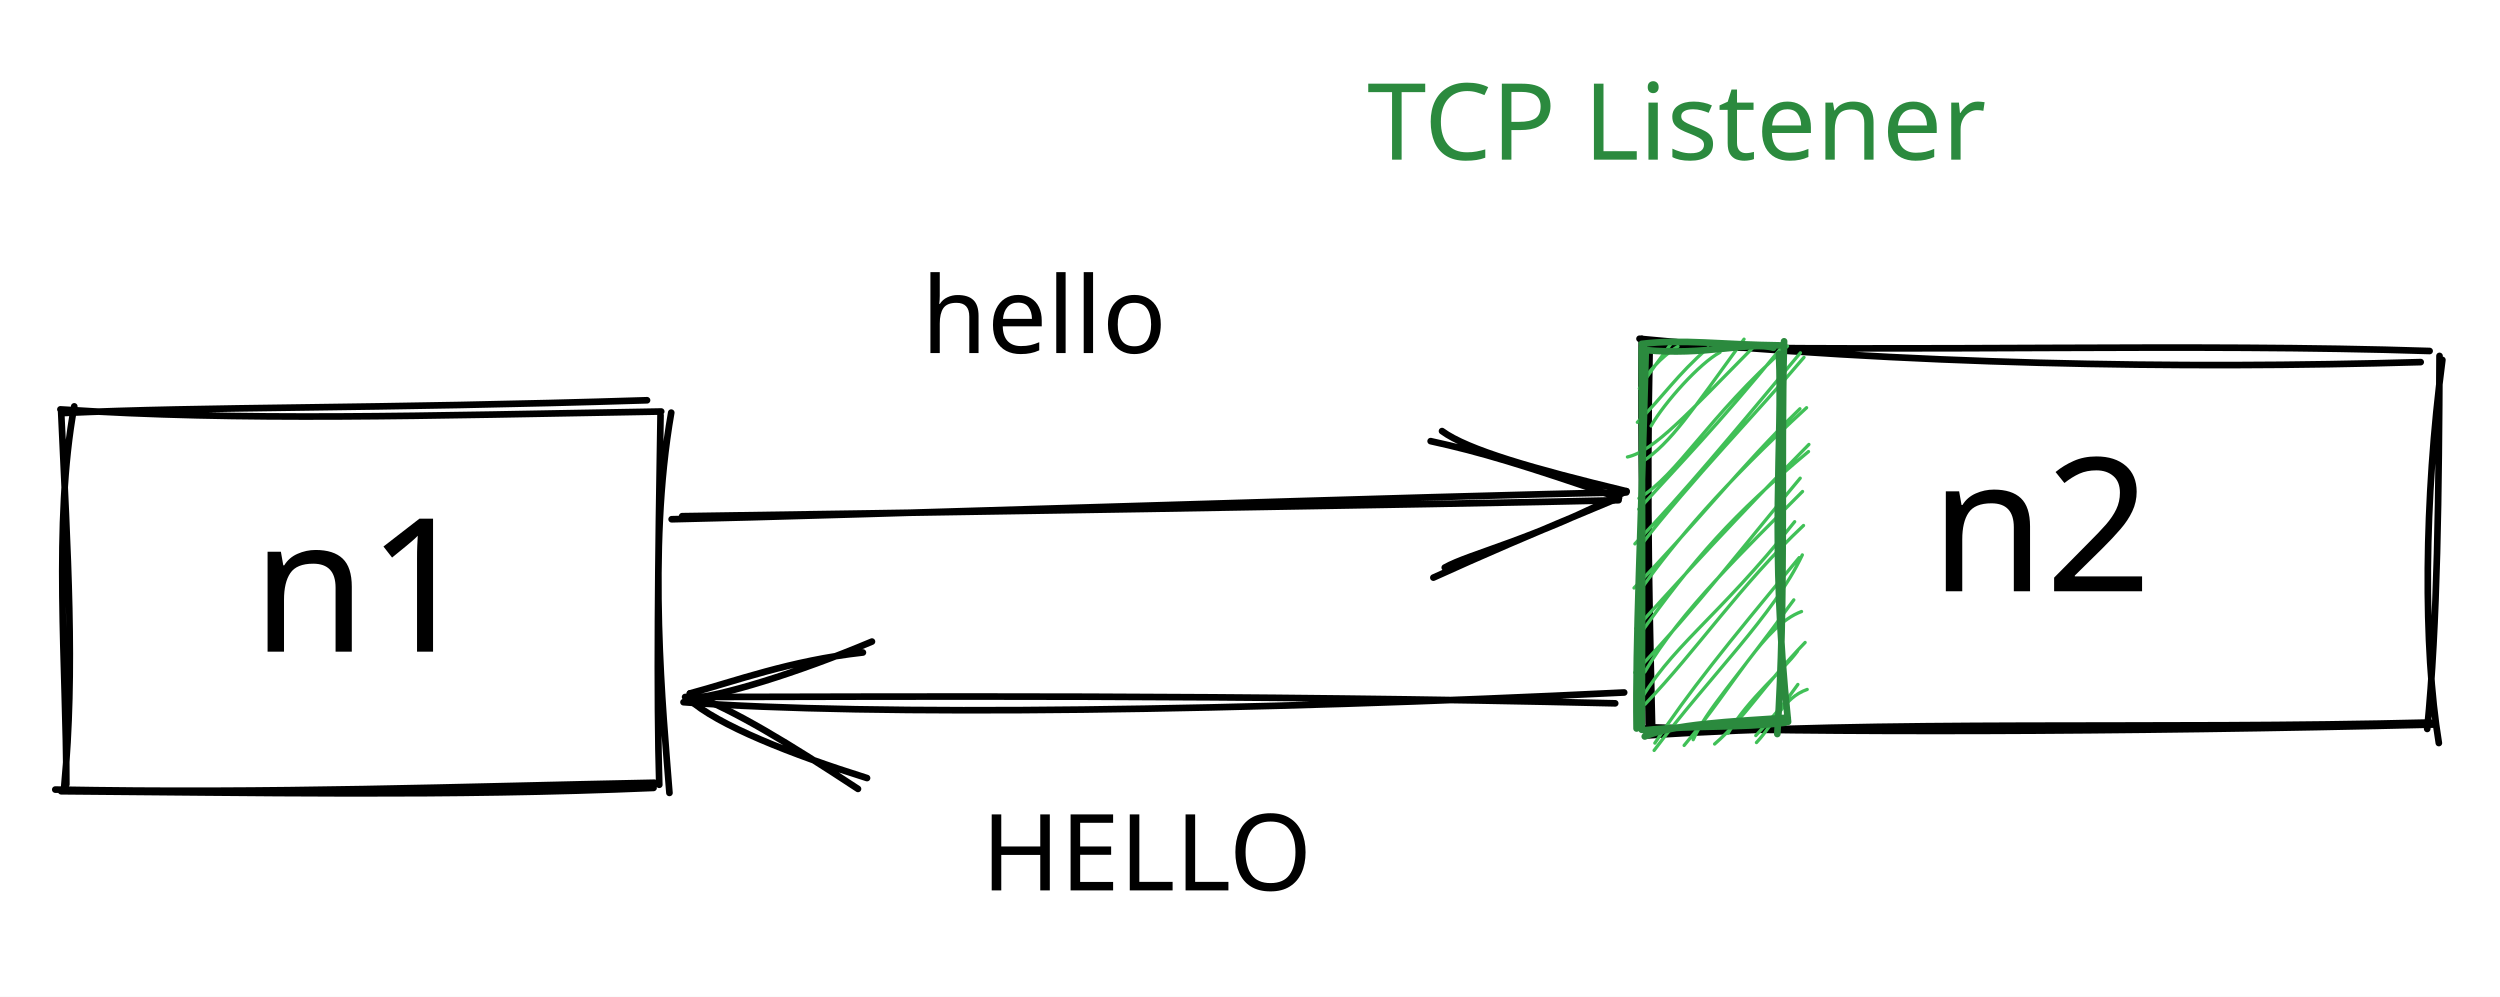
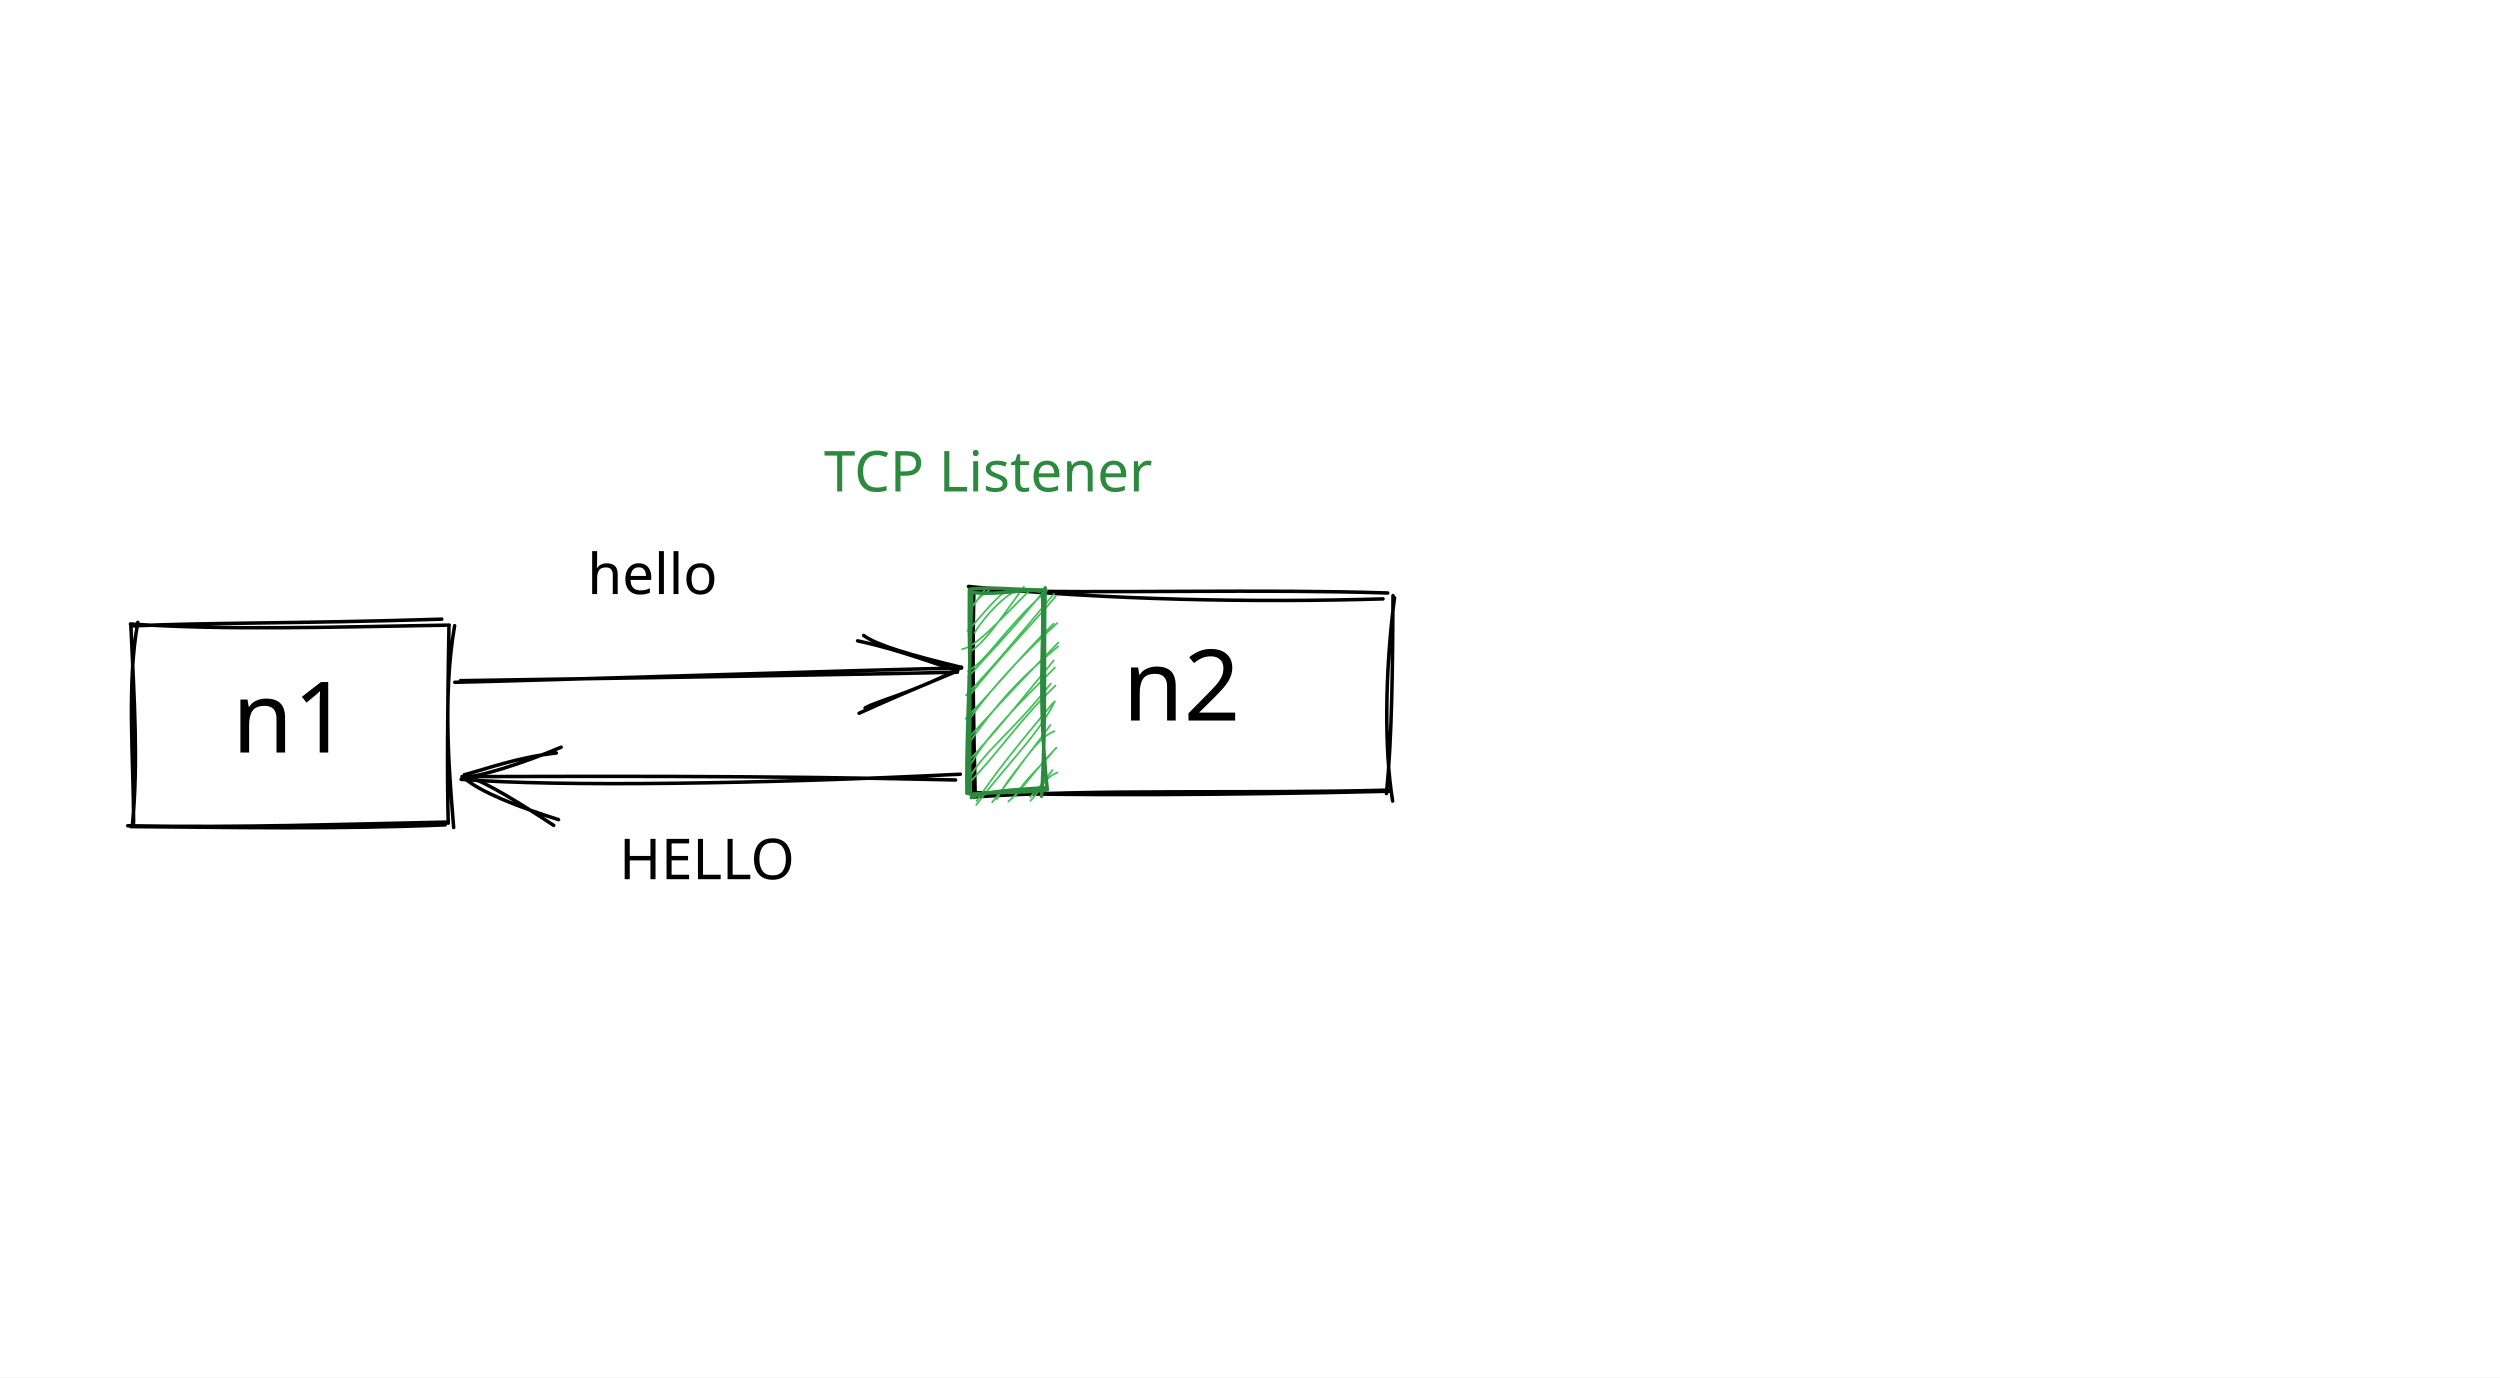
- <svg xmlns="http://www.w3.org/2000/svg" version="1.1" viewBox="0 0 375.723 149.812" width="375.723" height="149.812">
+ <svg xmlns="http://www.w3.org/2000/svg" version="1.1" viewBox="0 0 708.008 390.047" width="708.008" height="390.047">
  
-   eyJ2ZXJzaW9uIjoiMSIsImVuY29kaW5nIjoiYnN0cmluZyIsImNvbXByZXNzZWQiOnRydWUsImVuY29kZWQiOiJ4nN1ZWVPbSFx1MDAxMH7nV7ic16DMfeTNYc1CXGJcdTAwMDRcdTAwMDJcdFx0WylKWMLWWkhGkmNMiv++PbLxSL6Quda7Klx1MDAxN9hz9nT3193f6PdGrVbPhj2//r5W929ablx1MDAxOHiJO6i/Ne2//CRccuJcYrpI/juN+0krXHUwMDFm2cmyXvr+3Tu313PaQXZcdTAwMTHHXadcdTAwMTVfjab5oX/lR1lcblx1MDAwM/+C37Xa7/xvYaPEb2Vu1Fx1MDAwZf18Qt5l92KUTbdcdTAwMWXEUb6vwkxpqVx1MDAwNZpcZlxi0j9gu8z3oPfSXHJT3/aYpvqe2/l+2tnb/3LbTFx1MDAxM6/bPoiGzX2762VcdTAwMTCGx9kwXHUwMDFjXHUwMDFkym11+klBpjRL4q5/XHUwMDFheFlcdTAwMDf68VT7ZF5cdTAwMWGD0uysJO63O5GfpqU5cc9tXHUwMDA12dC0ISv+SFx072u25cZoQGOHaym4IHzSYaYyRFx1MDAxY8KpRsWOkTRbcVx1MDAxOCdGmjcof6w8XHUwMDE3bqvbXHUwMDA2oVwibzImS9wo7blcdFjJjlx1MDAxYozPqfSkqeNcdTAwMDftTlx1MDAwNm1cXNrt/Fxc2Vx1MDAxOCkulaBCTXrMJr1dL7f7z6I6XCJvrI6oXHUwMDFmhlYu09Gc9pWiv5R8JvNvrLBcdTAwMDVcdTAwMGJcdTAwMWZGfXrWb6Q0oo2+XG4uP1xc60anPlx1MDAxOXf3dv6yo8lH3evd3etcdTAwMDZJuu6X9HRLXHUwMDBmv+9cdTAwMWbG5V3u93eTJFx1MDAxZVRdN4n1ydXFt/jrvmpcdTAwMWNssvOTo5NcdTAwMWa9auuOv1lcdTAwMDX2e547cnAsXHUwMDE0YsYxKGXW/mFcdTAwMTB1p3VcdTAwMWLGra7FxEZB4Fx1MDAxOSyW9FqAIcV8XHUwMDExXGYxYlx1MDAwMkwvXHUwMDExq4zD+VZac1x1MDAxY3LCXHUwMDE24Fx1MDAxMNOXxyGhszikfFx1MDAxYYeUXHSOJELPXHUwMDA3w6WeJ1x1MDAwNEEreJ41cFx1MDAxY2XHwa3RMVGl1m33KlxihyVcdTAwMWLlLlx06olwUXupXHUwMDBm++VcdTAwMGLw0shGXHUwMDE4tI3D1ltwXHUwMDAyPyn5clx1MDAxNkBGm1xmuFxuPK+Yc1qwvVx1MDAwYmsmu1VyRZxcdTAwMDTtIHLDXHUwMDEzK91SYC1NckLjhehcdTAwMTJMK6Q1qVxmrujo9KtqXHUwMDFmx6rjX1xcsNP04uRzo7/u4JJEO5QgiqewRTV1MOR4JV9cdTAwMGVaXHUwMDE4q1lszclxWEtcblx1MDAxOY6SZ1x1MDAwM9fjctyR8L5+XHUwMDBl2bDZXHUwMDE5nOjdeLDX30Jn/+tcdTAwMWNHXHTjeJVI86hcdTAwMWPHtViEQi20kkxVrzTn22jdQSiRo+aAkCH24iAs5LIl+VxyM6ykVoq9UoKDXHUwMDBmW8HtnpjgyKsmuFx1MDAwN/LETIIjy1x1MDAxM9xcYtVzYKU0Wlx1MDAwNCuMXHUwMDE5kpoyWj27LY9fa1xuLK6oXHUwMDAzXHUwMDE5TmNKuFx1MDAxNEiU0YWlQ5hklFx1MDAwYsygmsfixUCGXHUwMDE5cSRQNYRcYmegdyxnQWc4JcgruCZcdTAwMTJJxfFcZlx1MDAwNjVjQFx1MDAwN8RKXHUwMDE4tFx1MDAxOePeYci45e6R0FxckfVcdTAwMTR06ibZhyDygqhdXHUwMDE2bHxTUaX8M2d2eyZEOWBTMCpCYFeuQamFIZdxq29cdTAwMGWyiVx1MDAxY5YrlDEg81xcQiydObxcdTAwMWZ5XHUwMDBmXHUwMDBitVx1MDAxY7JcdTAwMTOhiKNcdTAwMTRWWpmcxbWyXHUwMDAxpCBcdTAwMTNyiDDEjTPAoNBMzEhcdTAwMTS6abZcdTAwMTVfXVx1MDAwNVx1MDAxOWj+MFx1MDAwZaJsWsO5Klx1MDAxYlx1MDAwNvdcdTAwMWTf9aZ74UTFvulcdTAwMDDRMyuWqyD7rWZcdTAwMDGU/5h8//l27ujFjm2ezVx1MDAxOZ+2621cdTAwMTT/r1x1MDAxY9swRnK6eVx1MDAxMtw04JlBuqpcdTAwMWXcllx1MDAxN1FrXHUwMDFh3CThjiZEmdOCXHUwMDFkmE2YeXRjXGaUjzVcIoY4XHUwMDEzzF+wjlx1MDAwNyegYFx1MDAxMKSxVExqOaesJ1x1MDAwZYzSXGbouqRSXHUwMDEyQi2tXHUwMDFlhzeOtEBakleqMCCM2Xj//GGsYsSgXHUwMDBl1dLU2Fxcccm5XHUwMDE1qVx1MDAxY8Uk0Fx1MDAxZlx1MDAwNrUwhvBcdTAwMGbD7mG0Ylx1MDAxNKtcdTAwMWNaXHUwMDExeFx1MDAxNFx1MDAxOFx1MDAwM4PBmCD2XCK4XHUwMDE0xrhA4IFSQaVcdTAwMDaVIZ1NK/+lOLa52IfNM+u9K1x1MDAwNrJF1Fx1MDAwN/PFXHUwMDE3XHUwMDEwXHUwMDEwx1x1MDAwML2YVb/e+1x1MDAxZWwrruODo/2dgX+5g7ZcdTAwMWLetVj3MCZcYnIgXHUwMDExXG6JqUnUhSu0/Fx1MDAxZUJqh1x1MDAwMlx1MDAxZuAlcvTsJMiGXHUwMDAyXHUwMDFisayY95d8iFx1MDAxMYFBmteIUESUaN/jOFChpH2AXHUwMDAzdfwwjOfSIMxKgycsJ/QvsyUkKIt7i1x1MDAxOFDpXHUwMDEw03RnJMjjwIRcdTAwMTe+ssJcdTAwMWEjXHUwMDA1n1x1MDAxNW5cdTAwMTJ+uFx1MDAwN3/vfWm21HmEvWaC++q8/+f6g0k7SFNz0jlgYlx1MDAwMkHZXGblmqYveKPASVx1MDAxNTBcdTAwMTGkXHUwMDE15up1bsxfXHUwMDE5TDvNT58+r1x1MDAwM5hGgjxcbkxU0EVggliMXHUwMDA0XHUwMDEwq+pYXHUwMDFhNo/o9u6PaHDQOt/51f94Klx1MDAxObpZeywp6SBJuYRcbmdOYuJcYlxuXHUwMDA2RZdjiVxcKJf6TyitUaXMZEpcdTAwMDXDg/HzXZEvK541XHUwMDEwuqdez1VH08nWYe1TkGZ+VLx1+/dAVZJnKbaWvnuSXHUwMDBiKz9wOKI5KTjcQ/j6eHYrvlx1MDAxZLtcdTAwMWZ3U/e24581h3+T4Hzd8Vx1MDAwNVTPXHUwMDAx/8aESa4kQWX+SjV2wM8gTVx1MDAxOFr4RIy9YaiFuJzzdlx1MDAxNzsz+bDwKsoxd1x1MDAxNqX3zmPAXHUwMDAx31x1MDAxMcAh9evgjVx1MDAwM+NQK+Bt5JRcdTAwMWJjtlN3e73jXGaWnFBDXHUwMDEwNvDGOLTL1H9cdTAwMDX+4MNcdTAwMWPlXeaPcfXc0Y07+fnd4t3G3T/QhVx1MDAxMDsifQ==
+   eyJ2ZXJzaW9uIjoiMSIsImVuY29kaW5nIjoiYnN0cmluZyIsImNvbXByZXNzZWQiOnRydWUsImVuY29kZWQiOiJ4nO2aW1faSlx1MDAxNIDf/Vx1MDAxNSz6WtO5X/qGXHUwMDFlrNaKWq22ntXliiSSlJDEJIjY5X8/O1x1MDAwMUnCXHUwMDFkW1radXiwMDOZ2TN7f/sy6fetSqWa9EO7+rZStVx1MDAxZpqm51qR2au+Ttvv7Sh2XHUwMDAzXHUwMDFmukj2O1x1MDAwZbpRM1x1MDAxYukkSVx1MDAxOL9988ZcZkOj5SY3QdA2mkFn8Jjt2Vx1MDAxZNtPYlx1MDAxOPgv/K5Uvmd/XHUwMDBiXHUwMDBiRXYzMf2WZ2dcdTAwMGZkXflanLDx1kbgZ+sqqjUlWqjRXHUwMDAwN/5cdTAwMDeWS2xcdTAwMGJ6b00vtvOetKl6aDqfL53Do4+P9Tiy2q2G369cdTAwMWblq966nneW9L3Bpsym041cbjLFSVx1MDAxNLTtS9dKXHUwMDFj6Mdj7aPn4lx1MDAwMFx1MDAwZS1/Klxuui3Ht+O49ExcdTAwMTCaTTfpp21cYo1aXHUwMDA3h/C2krc8wC8quMFHLekzXGZcdFx1MDAwM3EkXHUwMDE1JnxMjN3AXHUwMDBiolSMVyj75ILcmM12XHUwMDBipPGt0ZgkMv04NCNQTz6uN9yg0qMmx3ZbTpIqQ+bL2dkpY6S4VIJcdTAwMTaUkC5cdTAwMTJcdTAwMWVYmcK/XHUwMDE2z8G3hufgdz0vlyvtqI9cdTAwMWJJ0VBKxpLYXHUwMDBmubBcdTAwMDXVnvhdetWtxdSnta5yb3fudM2pjsY9vZ4+7eDh0/bdwcFdjURt82N8uav7n49OgvIqz+ubUVx1MDAxNPSWnTdcbvR55+ZcIvh0pGqNbXZ9fnr+JVxcbt7ht/xcdTAwMDC7oWVcdTAwMGUsXHUwMDFiXHUwMDBihZhAmFx1MDAxMCFy/Xuu31x1MDAxZT9bL2i2c1x1MDAxOLZcblx1MDAwMk9AWDrXXHUwMDAyf1xm8Vn8XHUwMDExJFIrlFQsXHLgdC1tOoBajVx1MDAwM4jl+lx1MDAwMSR0XHUwMDEyQMrHXHUwMDAxpEyAIFxi/Tz+XHUwMDE2mZxYweRyzVx1MDAwNn5y5j5mZqNKrXtmx/X6JeVktlxix+Pj4unFNqyXTcBLI2ue20ottdqEXHUwMDFk2FHJiFx1MDAxM1x1MDAxN2LYaEDHtaxilGnC8ibMXHUwMDE5XHUwMDFkLFx1MDAxM1x1MDAxZILIbbm+6Z3n0s0lam5YXHUwMDAz05mJXHUwMDE1ZkJqrOXyWPmnl59U6yxQjn1zwy7jm/PjWnfTsVx1MDAxMohcdTAwMWFcdTAwMDRcZopcdTAwMGJSpotqYcDuS+0/XHUwMDFiLozVJF1Twlx1MDAxYqiBQnCj5DeHt1NhfTr2WL/u9M71QdA77O6iq78/vK3ia15cdTAwMTTehFx1MDAxMrM41JIgqlx0X1x1MDAxZcPpStp0XGZcdTAwMTkz5DRcZlx1MDAxOZJrx7BcdTAwMTDP5sQ4zLCSWin2V1x1MDAwNjnyS4PcglAxXHUwMDEx5Mj8IDfgelxuWFx1MDAxOIuZhVx1MDAxYpGKaFpU50Ky5nqwXHIli3FpXGJKXGKH9ExcbiTKdFx1MDAxMWwgxihGXHUwMDAyMykoXHUwMDE2a4NcZjNiSKjTXHUwMDEwXCKcaVxuyeskdMQgnCsoNTWRkNdyPMGgToXlYiVcdTAwMDbzmPFsMGTY8vRCNCHd1S9BM07MKNlxfcv1W2XBhvdcdTAwMTPLpIBcdTAwMTnMzW4q5TYyXHUwMDE4XHUwMDE1XHUwMDEyU4Ek41RBjVBcdTAwMTjVMsPUkVx1MDAxOTjXPodwMrF327dcdTAwMTbL9P7qUVxcnJnvXHUwMDBmYvPRsa/q/W/EvZ4mXHUwMDEzMlxiaFkgXGJbXHUwMDFjvqjckY5EwoZcdTAwMTBSYkyYwFxuXHUwMDExgdSETJ5cdTAwMTknu0Gn4yZw9CeB6yfjR5ydZS1cdTAwMDXfsU1rvFx1MDAxN/ZU7Fx1MDAxYvdcdTAwMTBhOmM5XHUwMDExyr9VcoKyXHUwMDFmo+9fX09cdTAwMWQ927LTz/aEUefzbVx1MDAxNf9d3bnR2ek7xFKW5lxyyzu3+WnUhjo3rrWhXGIniGNccmpgubPPvFx1MDAxYlPg3ZSUWf5AMF9jJlx1MDAwZjZcdTAwMDBeVFwijaViUsspiT0xYJRmhFNJJSiI5qX10L1xpFx1MDAwNVx1MDAwMkR/UYaxZje2tMtcdTAwMDA3XHUwMDA2iVx1MDAxNYd6k0jwUIJcIlJcdTAwMTg18Fx1MDAxOXB4UP9cYkqxJFx1MDAxYdQuXubGlnatyFx1MDAwMFx1MDAxZibBbyopQJ+Kslx0kaiBMGM6PUlcYktcdTAwMDLrP9qLbc824fQzabwrurFZtVx1MDAwZmEznVx1MDAxOOZcdTAwMTDtuVxcxYt9dvdcdTAwMTTXQeP0aL9n3+6jvZp1Jzbdi0HQMNI6XHUwMDBm88yHXHUwMDE1btGyi1xiXHUwMDA1IVxcUkXWes9XuD7NXHUwMDFkVi7m8z1cdTAwMWZiRGBauFx1MDAxNNr0XHUwMDEyqJDRLiiBXHUwMDFj2/OCqVVcdTAwMTBmpcGjXCLHs2+TOTVQXHUwMDEyhLNcbqDSJsarnYEgL4NcdM0udzDCQmhWKIhcdTAwMTbB9MVsfDv8WG+qa1x1MDAxZlv1XGJ31XX33abDxFx1MDAxMTG05oxcdTAwMTMxXHUwMDA1JiZcdTAwMDA1XCIlZVSuXHUwMDBmJk6WgYkgrTBXf9Cl+fIw7dc/fDjeXHUwMDA0mFx1MDAwNoK8XGImqKhmwcQwXHUwMDFjK+YrXFyO9+undO/gi99rNK/377vvLyVDXHUwMDBmXHUwMDFiz5JAXHUwMDEwmKBwwVBKTFx1MDAwNibOXGaMOZnPXHUwMDEyuVEmtX8gs0ZLRSashU5cdTAwMGJcXPzz7sg3h6bz3ZPKXHUwMDA3N05sv3jp9vugKskzl625r5+wmFx0XHUwMDE4XHUwMDE2kFxmwTlcdTAwMTc86VwiwuaXXHUwMDFiXHUwMDFiSpiAaIWQYkJxpGQxfFx1MDAwZt5BcUNcblx1MDAwMv1pXfiDlL1iqIm4nPKKXHUwMDE3XHUwMDFiXHUwMDE0QdZcXJy/8DbKSO8syvfvXHUwMDAz5NJ6XGaKNb3ut1L/vz5aXG6mgudcdTAwMWKHSTMkMacrwPSOhfpyx7G3PXLRODq6XGI796yx6TBRml51j5ty+iyhanHaNzVcZq1cdTAwMWGuhFJcdTAwMDB0+f9k5C+VJDLALJScfLmkXHUwMDA1h1SQK7ZcdTAwMDJMk1x1MDAxN9vPRflLL7ZcdTAwMTXgvLK1blxyXHUwMDExqJpheJbAlCPRYFx1MDAwZq41jHb5NNV71+7tTHFQt9knXHUwMDA1LJM/tTI72+fT1tN/4qzgJyJ9
  <defs>
    <style class="style-fonts">
      @font-face {
        font-family: "Virgil";
        src: url("https://unpkg.com/@excalidraw/excalidraw@0.14.2/dist/excalidraw-assets/Virgil.woff2");
      }
      @font-face {
        font-family: "Cascadia";
        src: url("https://unpkg.com/@excalidraw/excalidraw@0.14.2/dist/excalidraw-assets/Cascadia.woff2");
      }
    </style>
  </defs>
-   <rect x="0" y="0" width="375.723" height="149.812" fill="#ffffff" />
-   <g stroke-linecap="round" transform="translate(10 61.93555) rotate(0 44.5 28.5)">
+   <rect x="0" y="0" width="708.008" height="390.047" fill="#ffffff" />
+   <g stroke-linecap="round" transform="translate(37.86914 177.123) rotate(0 44.5 28.5)">
    <path d="M-0.68 0.15 C21.01 -0.86, 45.71 -0.47, 87.24 -1.78 M-0.92 -0.41 C26.27 1.39, 53.74 0.52, 89.37 -0.09 M90.88 0.08 C87.23 20.95, 89.69 45.25, 90.61 57.23 M89.27 0.46 C88.9 21.82, 88.68 42.99, 89.08 56.01 M88.33 55.7 C59.01 56.28, 31.1 57.33, -1.69 56.73 M88.22 56.48 C57.38 57.81, 27.37 57.17, -0.81 56.98 M-0.03 55.94 C0.01 38.95, -2.05 16.48, 1.16 -0.86 M-0.35 56.3 C1.31 38.6, 0.17 21.42, -0.82 -0.26" stroke="#000000" stroke-width="1" fill="none" />
  </g>
-   <g transform="translate(43 72.93555) rotate(0 11.5 17.5)">
+   <g transform="translate(70.86914 188.123) rotate(0 11.5 17.5)">
    <text x="11.5" y="25" font-family="Virgil, Segoe UI Emoji" font-size="28px" fill="#000000" text-anchor="middle" style="white-space: pre;" direction="ltr">n1</text>
  </g>
-   <g stroke-linecap="round" transform="translate(247.7227 52.86133) rotate(0 59 28.5)">
+   <g stroke-linecap="round" transform="translate(275.5918 168.0488) rotate(0 59 28.5)">
    <path d="M-1.32 -1.95 C38.78 1.92, 79.65 2.63, 116.08 1.56 M0.53 -0.81 C41.14 0.05, 81.54 -1.28, 117.42 -0.11 M119.34 1.23 C116.58 22.18, 116.45 44.54, 118.81 58.81 M118.91 0.63 C118.81 20.6, 118.63 41.01, 117.06 56.69 M117.52 55.72 C76.15 56.78, 34.95 55.29, 0.01 57.66 M118.12 56.03 C71.14 57.19, 23.99 57.27, -0.07 56.43 M0.05 55.93 C0.05 46.39, -1.25 32.35, -0.99 -1.97 M0.6 57.3 C0.23 40.44, -0.3 23.23, 0.21 -0.73" stroke="#000000" stroke-width="1" fill="none" />
  </g>
-   <g transform="translate(289.2227 63.86133) rotate(0 17.5 17.5)">
+   <g transform="translate(317.0918 179.0488) rotate(0 17.5 17.5)">
    <text x="17.5" y="25" font-family="Virgil, Segoe UI Emoji" font-size="28px" fill="#000000" text-anchor="middle" style="white-space: pre;" direction="ltr">n2</text>
  </g>
  <g stroke-linecap="round">
-     <g transform="translate(102.1323 76.92908) rotate(0 71.35425 -1.127918)">
+     <g transform="translate(130.0014 192.1166) rotate(0 71.35425 -1.127918)">
      <path d="M-1.19 1.11 C22.65 0.63, 118.36 -2.55, 142.29 -2.93 M0.39 0.65 C24.1 0.32, 117.61 -1.16, 141.12 -1.75" stroke="#000000" stroke-width="1" fill="none" />
    </g>
-     <g transform="translate(102.1323 76.92908) rotate(0 71.35425 -1.127918)">
+     <g transform="translate(130.0014 192.1166) rotate(0 71.35425 -1.127918)">
      <path d="M115 8.37 C118.75 6.25, 128.46 4.15, 142.3 -3.11 M113.29 9.88 C120.43 6.64, 126.96 3.79, 141.17 -2.11" stroke="#000000" stroke-width="1" fill="none" />
    </g>
-     <g transform="translate(102.1323 76.92908) rotate(0 71.35425 -1.127918)">
+     <g transform="translate(130.0014 192.1166) rotate(0 71.35425 -1.127918)">
      <path d="M114.59 -12.14 C118.43 -9.32, 128.24 -6.5, 142.3 -3.11 M112.88 -10.63 C120.3 -9.02, 126.93 -7.01, 141.17 -2.11" stroke="#000000" stroke-width="1" fill="none" />
    </g>
  </g>
  <mask />
  <g stroke-linecap="round">
-     <g transform="translate(244.3252 103.9335) rotate(0 -71.15535 1.071471)">
+     <g transform="translate(272.1943 219.121) rotate(0 -71.15535 1.071471)">
      <path d="M-1.58 1.77 C-57.4 0.42, -110.73 0.78, -141.36 0.82 M-0.23 0.14 C-56.69 2.92, -113.76 3.73, -141.6 1.6" stroke="#000000" stroke-width="1" fill="none" />
    </g>
-     <g transform="translate(244.3252 103.9335) rotate(0 -71.15535 1.071471)">
+     <g transform="translate(272.1943 219.121) rotate(0 -71.15535 1.071471)">
      <path d="M-114.64 -5.87 C-125.59 -4.66, -133.98 -1.5, -140.64 0.28 M-113.28 -7.51 C-124.45 -2.8, -136.29 0.83, -140.88 1.06" stroke="#000000" stroke-width="1" fill="none" />
    </g>
-     <g transform="translate(244.3252 103.9335) rotate(0 -71.15535 1.071471)">
+     <g transform="translate(272.1943 219.121) rotate(0 -71.15535 1.071471)">
      <path d="M-115.38 14.63 C-125.84 7.74, -133.94 2.81, -140.64 0.28 M-114.02 13 C-125.08 9.54, -136.63 5.03, -140.88 1.06" stroke="#000000" stroke-width="1" fill="none" />
    </g>
  </g>
  <mask />
-   <g transform="translate(138.472 39.05859) rotate(0 18 10)">
+   <g transform="translate(166.3412 154.2461) rotate(0 18 10)">
    <text x="0" y="14" font-family="Virgil, Segoe UI Emoji" font-size="16px" fill="#000000" text-anchor="start" style="white-space: pre;" direction="ltr">hello</text>
  </g>
-   <g transform="translate(147.4955 119.8125) rotate(0 26 10)">
+   <g transform="translate(175.3646 235) rotate(0 26 10)">
    <text x="0" y="14" font-family="Virgil, Segoe UI Emoji" font-size="16px" fill="#000000" text-anchor="start" style="white-space: pre;" direction="ltr">HELLO</text>
  </g>
-   <g transform="translate(205.4759 10) rotate(0 53 10)">
+   <g transform="translate(233.3451 125.1875) rotate(0 53 10)">
    <text x="0" y="14" font-family="Virgil, Segoe UI Emoji" font-size="16px" fill="#2b8a3e" text-anchor="start" style="white-space: pre;" direction="ltr">TCP Listener</text>
  </g>
-   <g stroke-linecap="round" transform="translate(246.5085 51.64685) rotate(0 10.6543 28.89258)">
+   <g stroke-linecap="round" transform="translate(274.3776 166.8344) rotate(0 10.6543 28.89258)">
    <path d="M0 0 C0 0, 0 0, 0 0 M0 0 C0 0, 0 0, 0 0 M0.35 5.61 C1.19 4.47, 2.83 2.18, 5.67 0.41 M-0.13 6.74 C1.44 4.25, 2.93 2.4, 4.62 0.02 M1.63 12.37 C3.62 8.87, 8.94 2.93, 11.99 1.3 M-0.43 11.82 C3.54 7.86, 5.46 4.76, 10.2 0.63 M-1.92 17.03 C2.07 16.16, 7.2 10.43, 17.21 0.32 M0.33 17.74 C4.63 14.88, 7.58 10.36, 15.6 -0.67 M-0.2 23.25 C5.83 19.5, 9.92 11.26, 22.13 0.38 M-0.22 24.88 C6.27 17.75, 11.4 12.55, 21.26 0.55 M-0.8 30.09 C7.01 21.87, 13.11 14.47, 24.07 1.38 M-0.11 30.56 C7.85 20.26, 17.74 10.21, 24.61 2.06 M-0.93 36.72 C7.57 27.99, 15.37 18.15, 24 9.79 M0.16 36.81 C5.33 29.66, 12.37 21.23, 25 9.63 M-0.44 44.22 C8.18 32.15, 13.97 25.66, 25.29 16.22 M-0.65 42.81 C10.37 30.51, 19.57 21, 25.35 15.15 M0.68 49.35 C5.98 40.27, 15.81 30.88, 24.39 22.22 M-0.81 49.43 C8.54 39.57, 16.39 29.34, 24.04 20.22 M-0.64 54.79 C4.36 45.55, 11.43 41.57, 23.21 26.76 M0.73 54.19 C8.51 46.08, 15.2 36.1, 24.54 27.33 M2.09 61.13 C10.31 50.14, 20.16 40.72, 24.36 31.75 M2.2 60.03 C7.16 52.54, 12.78 45.5, 23.89 32.16 M6.6 60.38 C14.39 51.14, 18.51 42.42, 24.24 40.26 M7.96 59.52 C10.07 54.88, 14.09 50.83, 23.08 38.51 M13.2 58.55 C16.19 53.37, 21.6 49.03, 23.64 46.21 M11.18 60.17 C15.66 56.32, 18.58 51.3, 24.78 44.91 M17.47 59.95 C20.3 56.94, 21.45 53.25, 25.09 51.97 M17.37 58.9 C20.14 55.93, 21.83 53.87, 23.69 51.22" stroke="#40c057" stroke-width="0.5" fill="none" />
    <path d="M0.64 0.95 C9.54 1.87, 16.67 -0.37, 20.01 0.62 M0.22 0.03 C6.59 -0.72, 11.71 0.15, 21.41 0.27 M20.85 1.54 C21.45 14.71, 19.36 29.83, 22.22 56.84 M21.62 -0.35 C21.12 18.44, 21.93 38.04, 20.6 58.67 M22.17 56.21 C13.37 56.8, 4.99 57.19, 0.68 59.04 M21.82 56.96 C14.66 57.82, 8.85 57.29, 0.57 58.1 M-0.55 57.84 C-0.73 44.46, 0.11 28.95, 0.84 0.98 M0.23 58.03 C0.34 37.8, 0.27 15.32, 0.21 0.67" stroke="#2b8a3e" stroke-width="1" fill="none" />
  </g>
+   <g stroke-linecap="round" transform="translate(10 10) rotate(0 344.0039 185.0234)">
+     <path d="M32 0 M32 0 C180.37 1.76, 329.48 3.08, 656.01 0 M32 0 C207.97 -2.19, 384.27 -2.02, 656.01 0 M656.01 0 C678.26 -1.4, 689.93 12.59, 688.01 32 M656.01 0 C677.28 2.27, 687.97 8.38, 688.01 32 M688.01 32 C689.77 109.56, 690.42 189.57, 688.01 338.05 M688.01 32 C687.77 110.47, 687.17 189.72, 688.01 338.05 M688.01 338.05 C687.04 360.98, 679.01 368.9, 656.01 370.05 M688.01 338.05 C690.16 359.4, 677.35 371.47, 656.01 370.05 M656.01 370.05 C465.48 370.32, 275.43 370.45, 32 370.05 M656.01 370.05 C522.74 370.03, 389.91 370.14, 32 370.05 M32 370.05 C10.43 370.22, -1.94 359.6, 0 338.05 M32 370.05 C10.98 370.44, 0.76 358.24, 0 338.05 M0 338.05 C-0.81 236.55, -0.45 135.49, 0 32 M0 338.05 C0.65 252.35, 0.59 166.7, 0 32 M0 32 C0.84 10.53, 8.77 0.58, 32 0 M0 32 C-1.23 9.47, 12.92 1.56, 32 0" stroke="transparent" stroke-width="1" fill="none" />
+   </g>
</svg>
